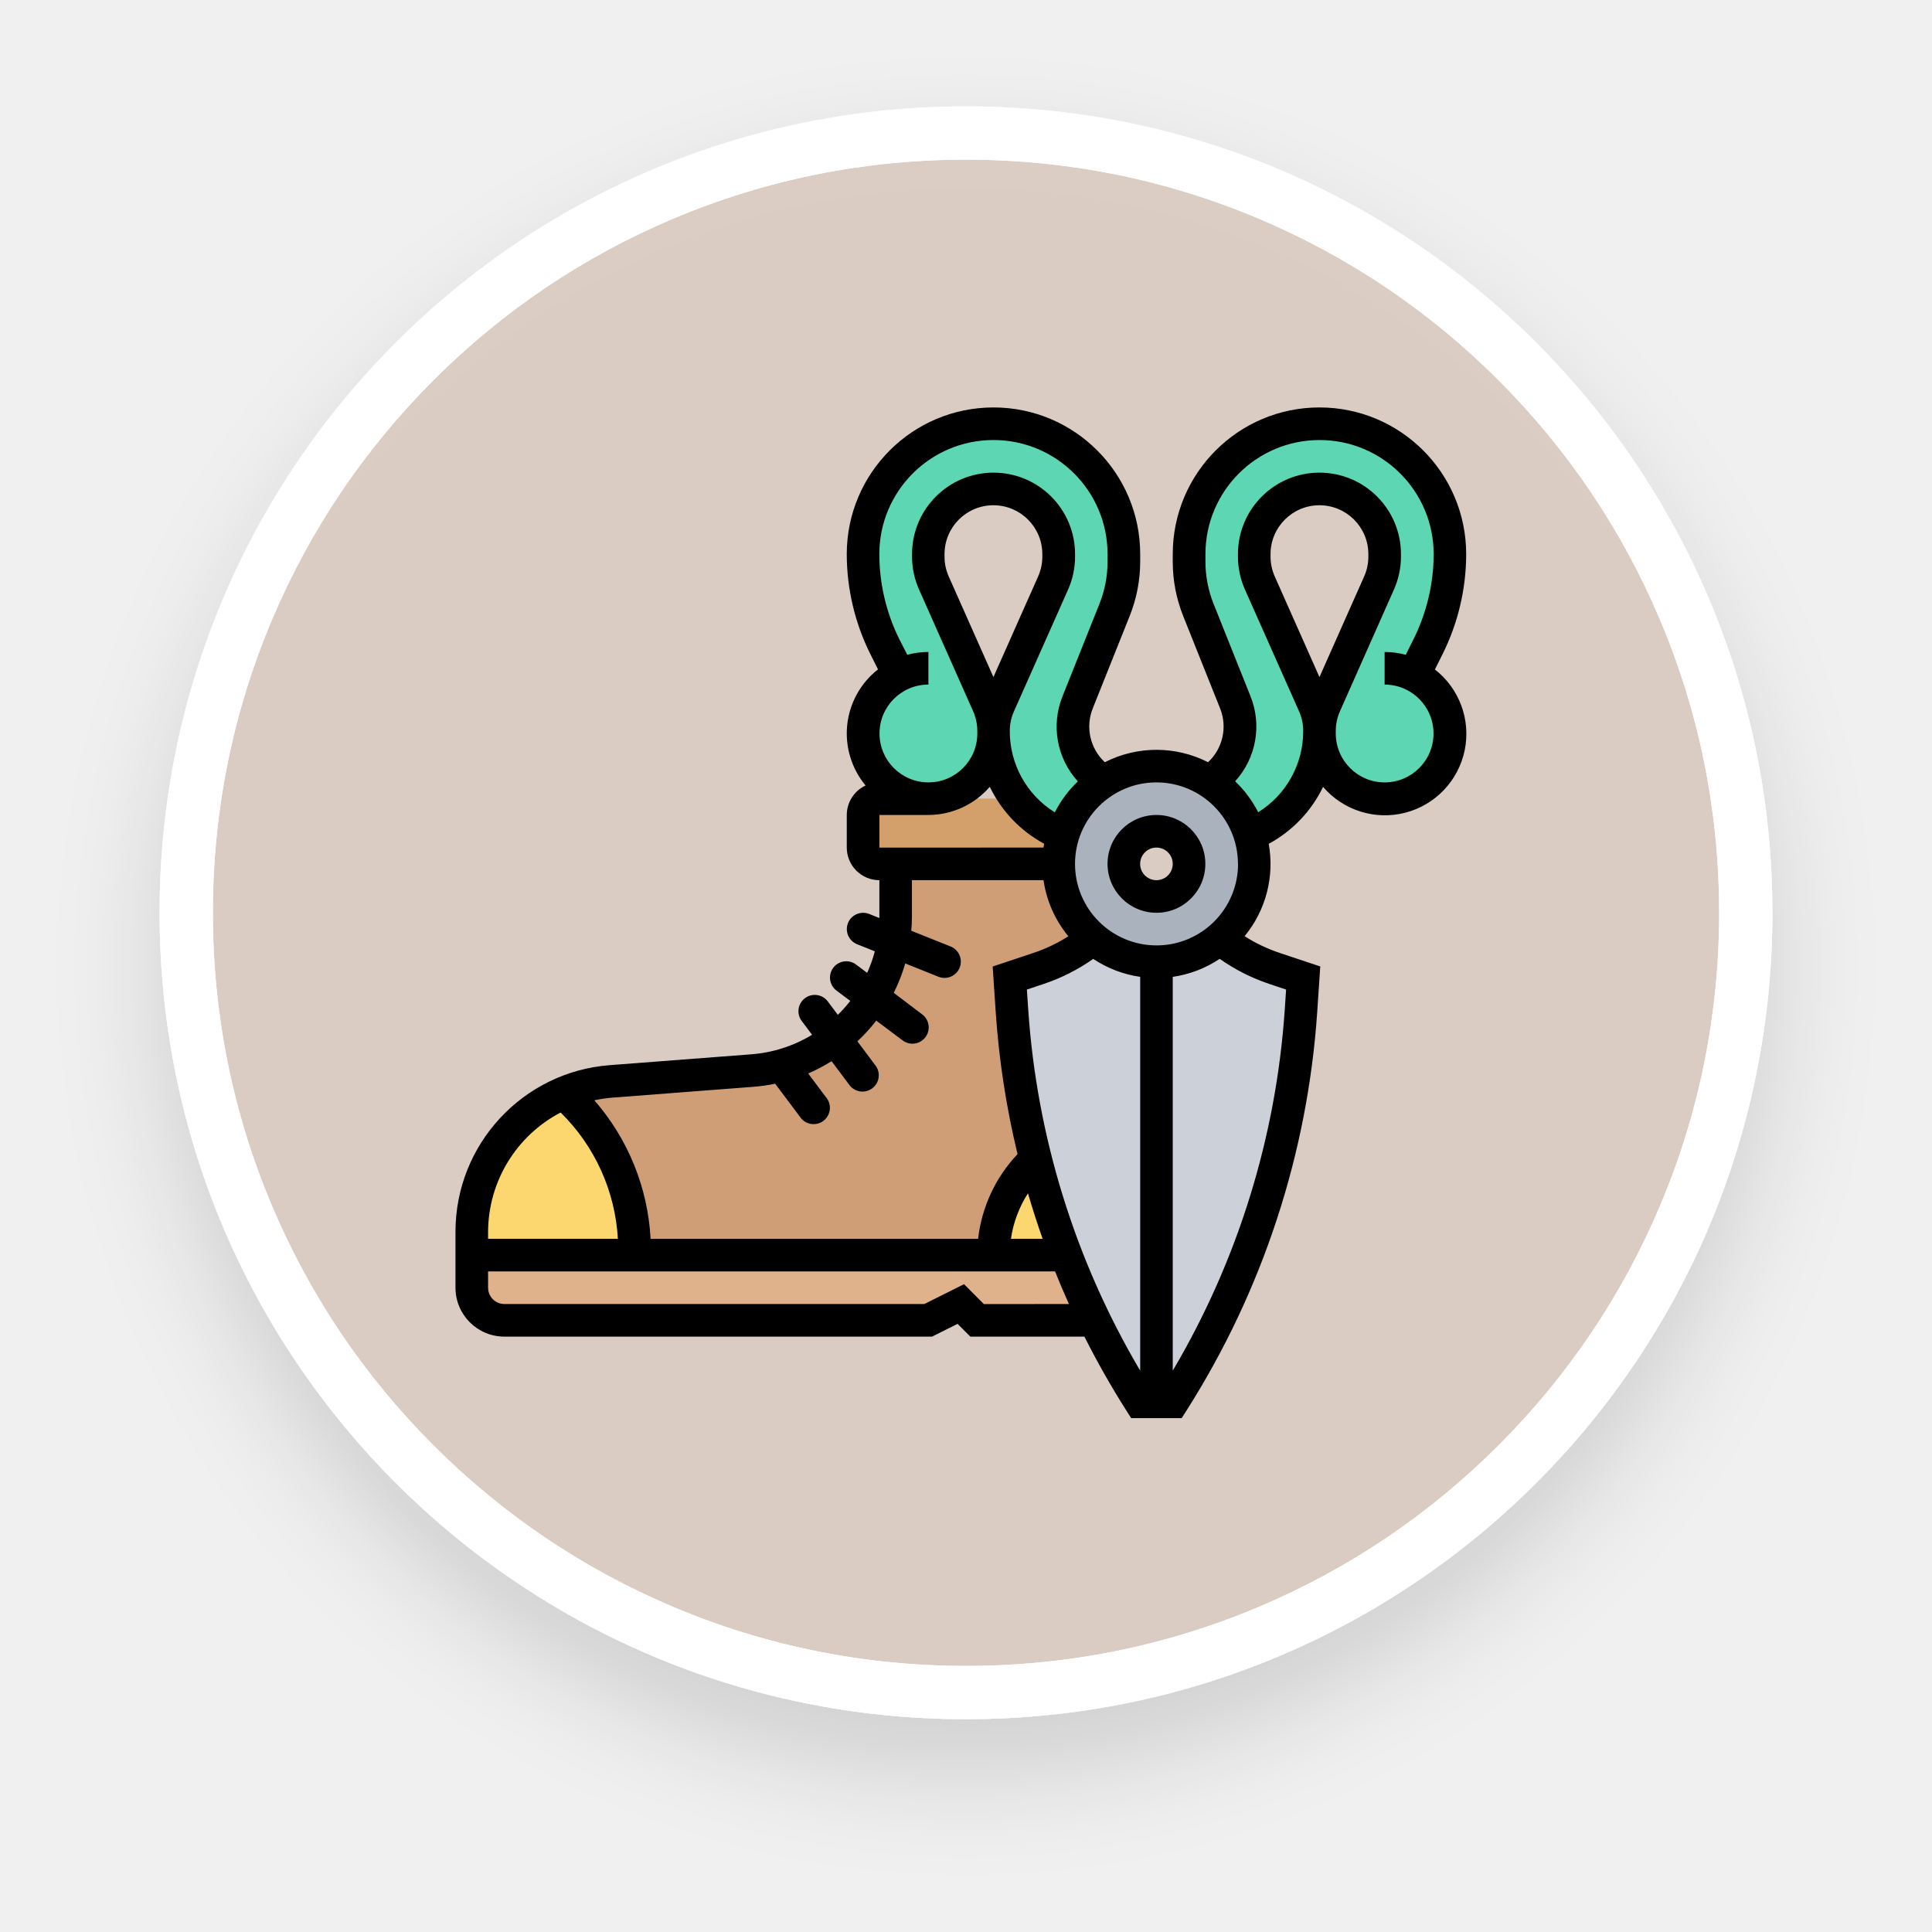
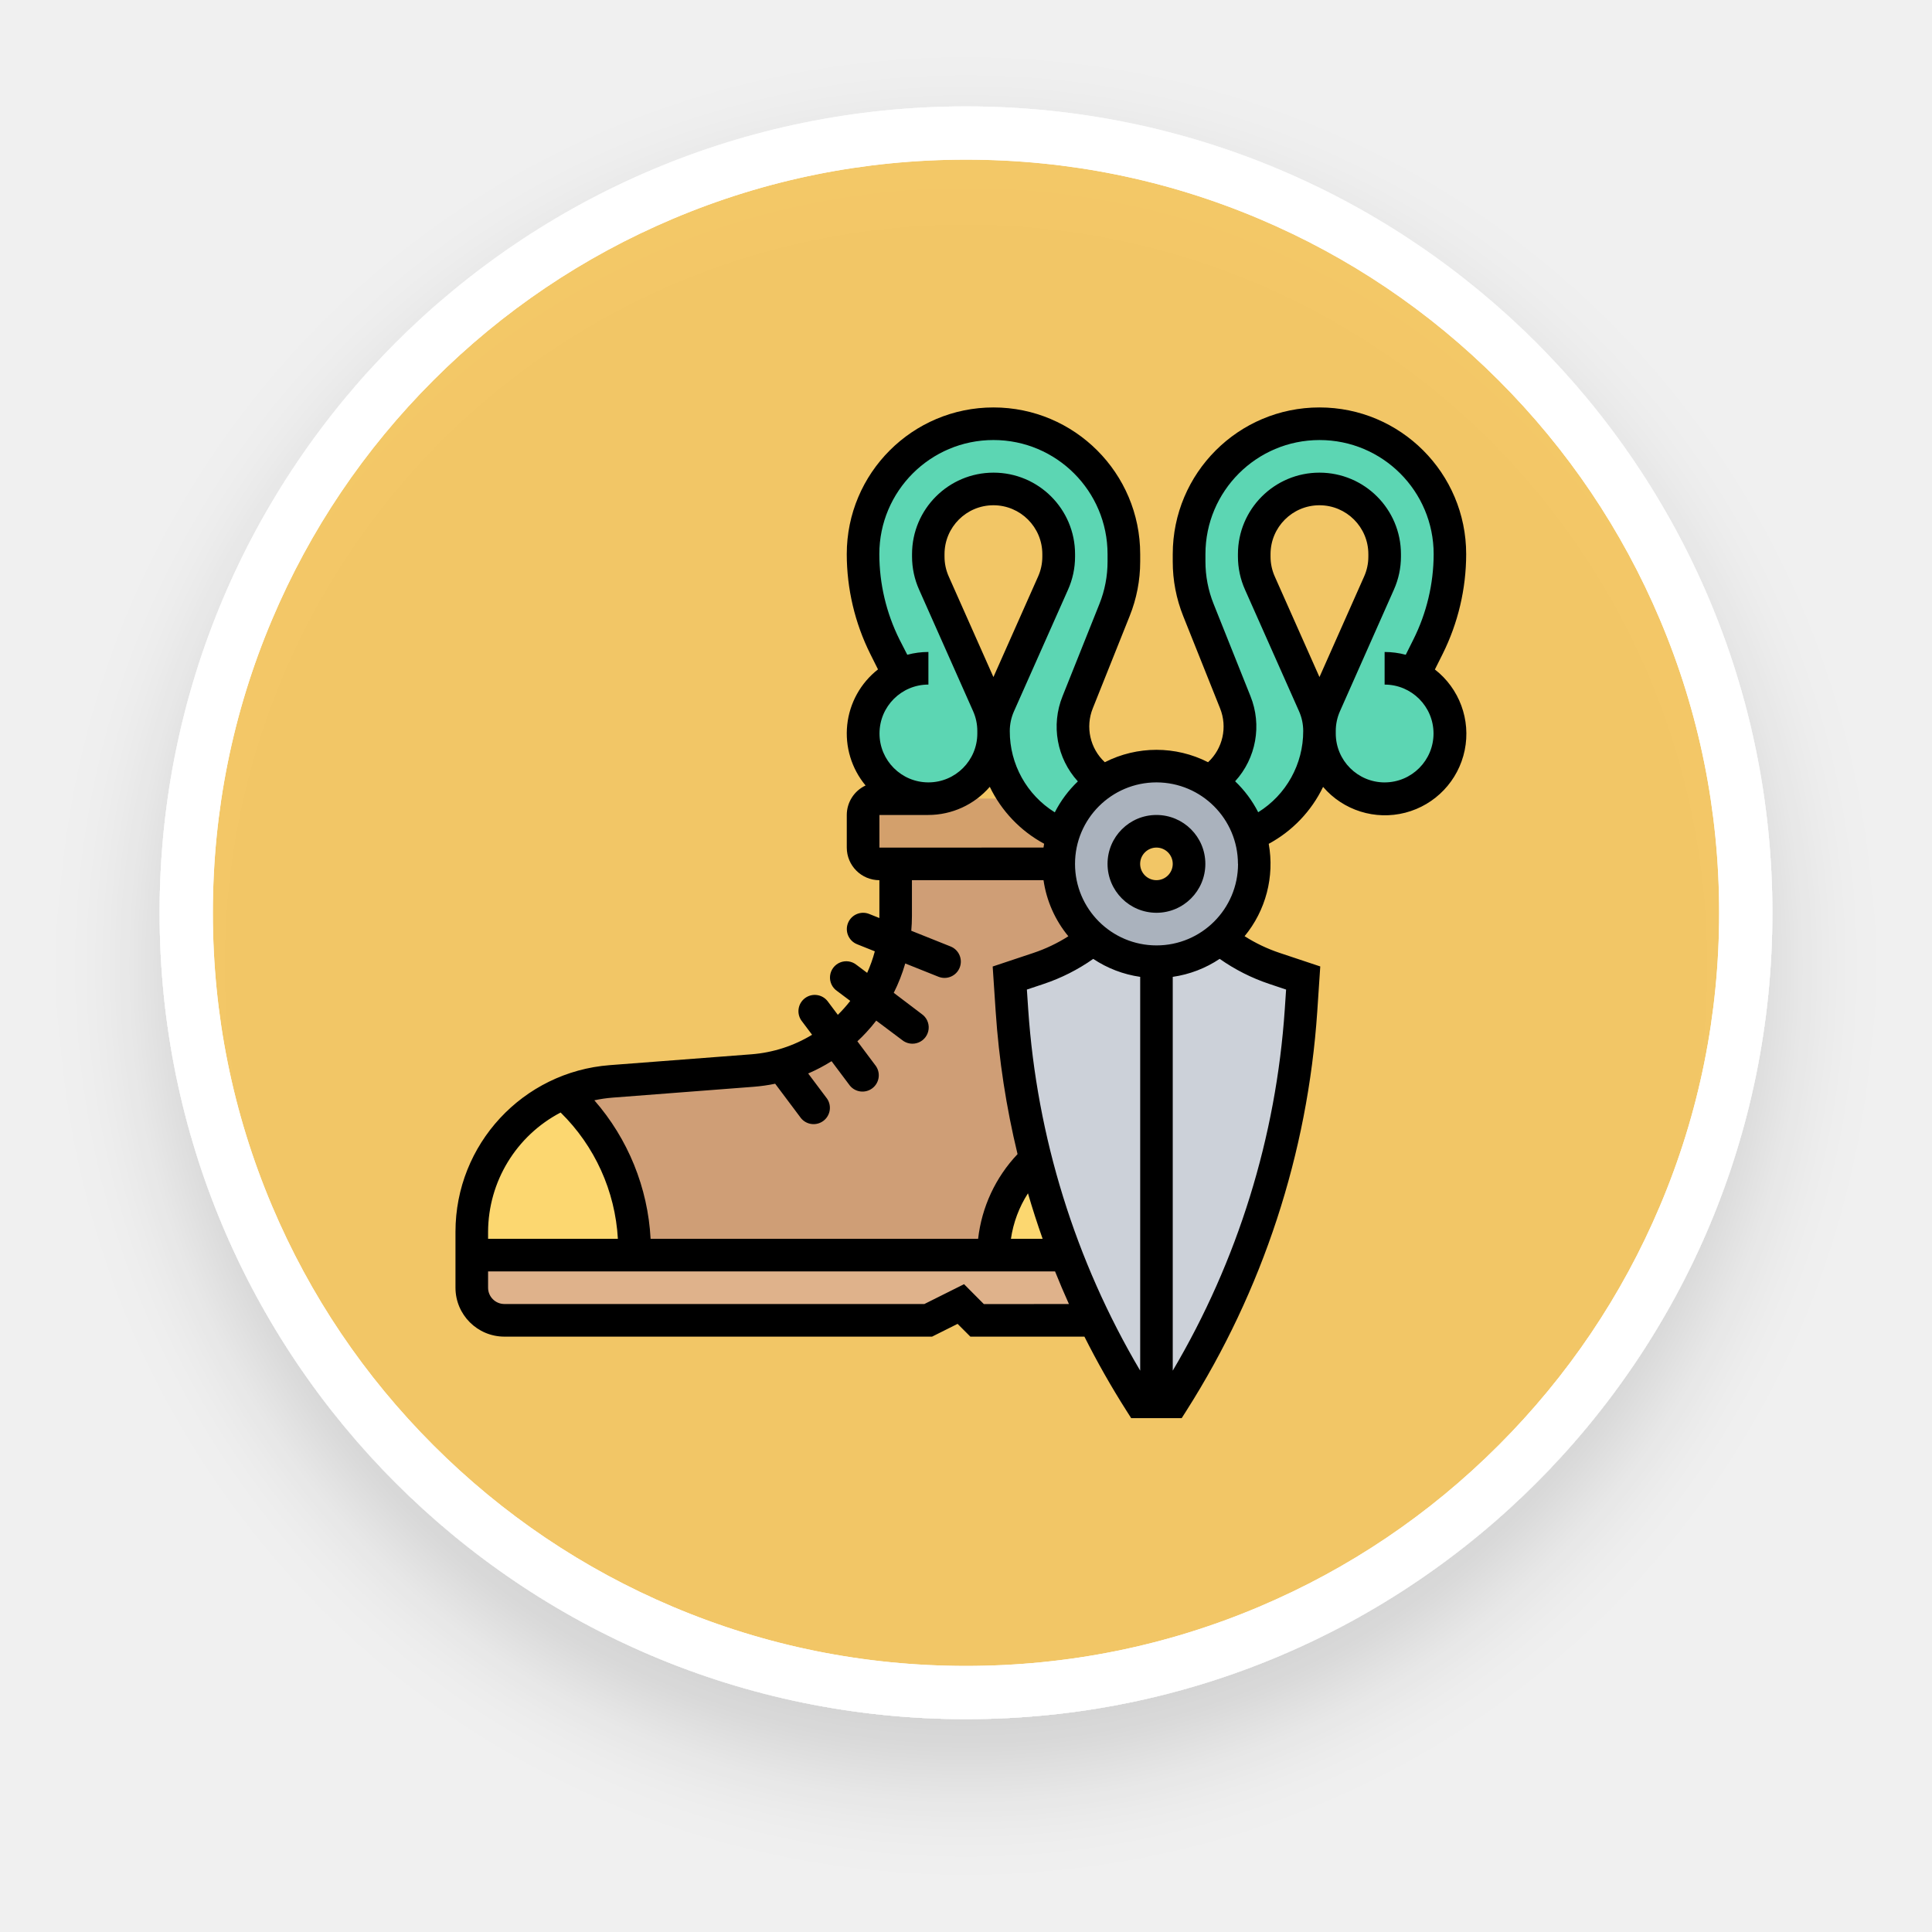
<svg xmlns="http://www.w3.org/2000/svg" width="108.914" height="108.914" viewBox="0 0 108.914 108.914">
  <defs>
    <filter id="Trazado_874925" x="0" y="0" width="108.914" height="108.914" filterUnits="userSpaceOnUse">
      <feOffset dy="3" input="SourceAlpha" />
      <feGaussianBlur stdDeviation="3" result="blur" />
      <feFlood flood-opacity="0.161" />
      <feComposite operator="in" in2="blur" />
      <feComposite in="SourceGraphic" />
    </filter>
  </defs>
  <g id="Grupo_1111540" data-name="Grupo 1111540" transform="translate(-799.5 -2534.157)">
    <g id="Grupo_1111316" data-name="Grupo 1111316" transform="translate(0 587.946)">
      <g id="Grupo_1109835" data-name="Grupo 1109835">
        <g id="Grupo_1107913" data-name="Grupo 1107913" transform="translate(808.5 1952.211)">
          <g transform="matrix(1, 0, 0, 1, -9, -6)" filter="url(#Trazado_874925)">
-             <g id="Trazado_874925-2" data-name="Trazado 874925" transform="translate(9 6)" fill="#d8cabd" opacity="0.859">
+             <g id="Trazado_874925-2" data-name="Trazado 874925" transform="translate(9 6)" fill="#f4c251" opacity="0.859">
              <path d="M 45.457 89.414 C 39.522 89.414 33.766 88.252 28.347 85.96 C 23.113 83.746 18.412 80.577 14.375 76.539 C 10.337 72.502 7.168 67.801 4.954 62.567 C 2.662 57.149 1.5 51.392 1.5 45.457 C 1.5 39.522 2.662 33.766 4.954 28.347 C 7.168 23.113 10.337 18.412 14.375 14.375 C 18.412 10.337 23.113 7.168 28.347 4.954 C 33.766 2.662 39.522 1.5 45.457 1.5 C 51.392 1.5 57.148 2.662 62.566 4.954 C 67.8 7.168 72.502 10.337 76.539 14.375 C 80.576 18.412 83.746 23.113 85.96 28.347 C 88.252 33.766 89.414 39.522 89.414 45.457 C 89.414 51.392 88.252 57.149 85.96 62.567 C 83.746 67.801 80.576 72.502 76.539 76.539 C 72.502 80.577 67.8 83.746 62.566 85.96 C 57.148 88.252 51.392 89.414 45.457 89.414 Z" stroke="none" />
              <path d="M 45.457 3 C 39.724 3 34.164 4.122 28.932 6.335 C 23.876 8.473 19.335 11.535 15.435 15.435 C 11.535 19.335 8.473 23.876 6.335 28.932 C 4.122 34.164 3 39.724 3 45.457 C 3 51.19 4.122 56.75 6.335 61.982 C 8.473 67.038 11.535 71.579 15.435 75.479 C 19.335 79.379 23.876 82.441 28.932 84.579 C 34.164 86.792 39.724 87.914 45.457 87.914 C 51.19 87.914 56.75 86.792 61.982 84.579 C 67.037 82.441 71.578 79.379 75.478 75.479 C 79.378 71.579 82.44 67.038 84.578 61.982 C 86.791 56.75 87.914 51.19 87.914 45.457 C 87.914 39.724 86.791 34.164 84.578 28.932 C 82.44 23.876 79.378 19.335 75.478 15.435 C 71.578 11.535 67.037 8.473 61.982 6.335 C 56.75 4.122 51.19 3 45.457 3 M 45.457 0 C 70.562 0 90.914 20.352 90.914 45.457 L 90.914 45.457 C 90.914 70.562 70.562 90.914 45.457 90.914 C 20.352 90.914 0 70.562 0 45.457 L 0 45.457 C 0 20.352 20.352 0 45.457 0 Z" stroke="none" fill="#fff" />
            </g>
          </g>
          <g id="Trazado_874923" data-name="Trazado 874923" transform="translate(0 0)" fill="none">
            <path d="M45.457,0A45.457,45.457,0,0,1,90.914,45.457h0A45.457,45.457,0,0,1,0,45.457H0A45.457,45.457,0,0,1,45.457,0Z" stroke="none" />
            <path d="M 45.457 3 C 39.724 3 34.164 4.122 28.932 6.335 C 23.876 8.473 19.335 11.535 15.435 15.435 C 11.535 19.335 8.473 23.876 6.335 28.932 C 4.122 34.164 3 39.724 3 45.457 C 3 51.19 4.122 56.75 6.335 61.982 C 8.473 67.038 11.535 71.579 15.435 75.479 C 19.335 79.379 23.876 82.441 28.932 84.579 C 34.164 86.792 39.724 87.914 45.457 87.914 C 51.19 87.914 56.75 86.792 61.982 84.579 C 67.037 82.441 71.578 79.379 75.478 75.479 C 79.378 71.579 82.44 67.038 84.578 61.982 C 86.791 56.75 87.914 51.19 87.914 45.457 C 87.914 39.724 86.791 34.164 84.578 28.932 C 82.44 23.876 79.378 19.335 75.478 15.435 C 71.578 11.535 67.037 8.473 61.982 6.335 C 56.75 4.122 51.19 3 45.457 3 M 45.457 0 C 70.562 0 90.914 20.352 90.914 45.457 L 90.914 45.457 C 90.914 70.562 70.562 90.914 45.457 90.914 C 20.352 90.914 0 70.562 0 45.457 L 0 45.457 C 0 20.352 20.352 0 45.457 0 Z" stroke="none" fill="#fff" />
          </g>
        </g>
      </g>
    </g>
    <g id="scissors_7242105" transform="translate(825.177 2557.126)">
      <g id="Grupo_1111538" data-name="Grupo 1111538" transform="translate(0.919 0.919)">
        <g id="Grupo_1111529" data-name="Grupo 1111529" transform="translate(22.055 21.136)">
          <path id="Trazado_900473" data-name="Trazado 900473" d="M211.264,194.026l.013,0a5.515,5.515,0,0,0-.249,1.645H200.919a.919.919,0,0,1-.919-.919v-1.838a.919.919,0,0,1,.919-.919h7.716A6.309,6.309,0,0,0,211.264,194.026Z" transform="translate(-200 -192)" fill="#d3a06c" />
        </g>
        <g id="Grupo_1111530" data-name="Grupo 1111530" transform="translate(5.152 24.812)">
          <path id="Trazado_900474" data-name="Trazado 900474" d="M71.475,228.365a8.67,8.67,0,0,0,.116-1.422V224h9.19a5.5,5.5,0,0,0,1.948,4.205,9.9,9.9,0,0,1-3.09,1.689l-1.615.539.122,1.829a46.986,46.986,0,0,0,1.329,8.387,7.337,7.337,0,0,0-2.37,5.407H56.888a11.751,11.751,0,0,0-4.038-9.133,8.481,8.481,0,0,1,2.7-.661l7.985-.613a8.83,8.83,0,0,0,1.648-.286,8.68,8.68,0,0,0,3.01-1.5,8.728,8.728,0,0,0,3.286-5.494Z" transform="translate(-52.85 -224)" fill="#cf9e76" />
        </g>
        <g id="Grupo_1111531" data-name="Grupo 1111531" transform="translate(0 46.868)">
          <path id="Trazado_900475" data-name="Trazado 900475" d="M43.1,419.676H36.488l-.919-.919-1.838.919H9.838A1.837,1.837,0,0,1,8,417.838V416H41.5Q42.222,417.869,43.1,419.676Z" transform="translate(-8 -416)" fill="#dfb28b" />
        </g>
        <g id="Grupo_1111532" data-name="Grupo 1111532" transform="translate(0 37.734)">
          <path id="Trazado_900476" data-name="Trazado 900476" d="M17.19,345.623H8v-1.318a8.505,8.505,0,0,1,5.152-7.816A11.751,11.751,0,0,1,17.19,345.623Z" transform="translate(-8 -336.49)" fill="#fcd770" />
        </g>
        <g id="Grupo_1111533" data-name="Grupo 1111533" transform="translate(29.407 41.461)">
          <path id="Trazado_900477" data-name="Trazado 900477" d="M266.37,368.93a46.873,46.873,0,0,0,1.723,5.407H264A7.337,7.337,0,0,1,266.37,368.93Z" transform="translate(-264 -368.93)" fill="#fcd770" />
        </g>
        <g id="Grupo_1111534" data-name="Grupo 1111534" transform="translate(40.435 0)">
          <path id="Trazado_900478" data-name="Trazado 900478" d="M372.672,22.172a3.677,3.677,0,1,1-5.32,3.289v-.139a3.676,3.676,0,0,1,.317-1.493l3.042-6.844a3.677,3.677,0,0,0,.317-1.493v-.139a3.676,3.676,0,1,0-7.352,0v.139a3.677,3.677,0,0,0,.317,1.493l3.042,6.844a3.677,3.677,0,0,1,.317,1.493,6.318,6.318,0,0,1-3.925,5.847,5.523,5.523,0,0,0-2.272-2.988l.173-.124A3.675,3.675,0,0,0,362.6,23.7l-2.078-5.2A7.335,7.335,0,0,1,360,15.773v-.422a7.352,7.352,0,1,1,14.7,0,11.687,11.687,0,0,1-1.233,5.223Z" transform="translate(-360 -8)" fill="#5cd6b3" />
        </g>
        <g id="Grupo_1111535" data-name="Grupo 1111535" transform="translate(22.055)">
          <path id="Trazado_900479" data-name="Trazado 900479" d="M202.032,22.172l-.8-1.6A11.687,11.687,0,0,1,200,15.352a7.352,7.352,0,1,1,14.7,0v.422a7.335,7.335,0,0,1-.526,2.731L212.1,23.7a3.675,3.675,0,0,0,1.276,4.356l.173.124a5.524,5.524,0,0,0-2.272,2.987l-.013,0a6.309,6.309,0,0,1-2.629-2.026c-.068-.088-.133-.179-.2-.271a6.3,6.3,0,0,1-1.088-3.544,3.678,3.678,0,0,1,.317-1.493l3.042-6.844a3.677,3.677,0,0,0,.317-1.493v-.139a3.676,3.676,0,0,0-7.352,0v.139a3.678,3.678,0,0,0,.317,1.493l3.042,6.844a3.678,3.678,0,0,1,.317,1.493v.139a3.676,3.676,0,1,1-5.32-3.289Z" transform="translate(-200 -8)" fill="#5cd6b3" />
        </g>
        <g id="Grupo_1111536" data-name="Grupo 1111536" transform="translate(33.083 19.298)">
          <path id="Trazado_900480" data-name="Trazado 900480" d="M306.778,179.87a5.515,5.515,0,1,1-2.272-2.988,5.514,5.514,0,0,1,2.272,2.988Zm-3.427,1.644a1.838,1.838,0,1,0-1.838,1.838A1.837,1.837,0,0,0,303.352,181.514Z" transform="translate(-296 -176)" fill="#aab2bd" />
        </g>
        <g id="Grupo_1111537" data-name="Grupo 1111537" transform="translate(30.326 29.018)">
          <path id="Trazado_900481" data-name="Trazado 900481" d="M288.542,262.837l-.122,1.829a46.912,46.912,0,0,1-7.23,22.065h-1.838a46.964,46.964,0,0,1-2.573-4.595q-.882-1.8-1.6-3.676a46.862,46.862,0,0,1-3.052-13.794L272,262.837l1.615-.539a9.9,9.9,0,0,0,3.09-1.689,5.513,5.513,0,0,0,7.131,0,9.9,9.9,0,0,0,3.09,1.689Z" transform="translate(-272 -260.61)" fill="#ccd1d9" />
        </g>
      </g>
      <g id="Grupo_1111539" data-name="Grupo 1111539" transform="translate(0)">
        <path id="Trazado_900482" data-name="Trazado 900482" d="M55.216,14.767l.431-.862a12.662,12.662,0,0,0,1.33-5.634,8.271,8.271,0,1,0-16.542,0v.422a8.236,8.236,0,0,0,.591,3.072l2.078,5.2A2.748,2.748,0,0,1,42.426,20a6.409,6.409,0,0,0-5.82,0,2.748,2.748,0,0,1-.679-3.037l2.078-5.2A8.235,8.235,0,0,0,38.6,8.693V8.271a8.271,8.271,0,1,0-16.542,0,12.662,12.662,0,0,0,1.33,5.634l.431.862a4.586,4.586,0,0,0-.7,6.545,1.839,1.839,0,0,0-1.06,1.663v1.838a1.84,1.84,0,0,0,1.838,1.838v2.024c0,.037,0,.073,0,.109l-.575-.23a.919.919,0,0,0-.682,1.707l1,.4a7.764,7.764,0,0,1-.432,1.214l-.593-.445a.919.919,0,1,0-1.1,1.47l.74.555a7.906,7.906,0,0,1-.7.786l-.592-.789a.919.919,0,0,0-1.47,1.1l.61.813a7.729,7.729,0,0,1-3.411,1.1L8.7,37.077A9.42,9.42,0,0,0,0,46.469v3.156a2.76,2.76,0,0,0,2.757,2.757h24.11l1.439-.72.72.72h6.43a47.569,47.569,0,0,0,2.365,4.169l.271.426h2.847l.271-.426a47.965,47.965,0,0,0,7.372-22.5l.169-2.538-2.289-.763a8.972,8.972,0,0,1-1.977-.942A6.4,6.4,0,0,0,45.846,24.6a7.2,7.2,0,0,0,3.064-3.209,4.593,4.593,0,1,0,6.3-6.621Zm-11.1,10.965a4.595,4.595,0,1,1-4.595-4.595A4.6,4.6,0,0,1,44.111,25.731Zm-20.217-.919V22.974H26.65a4.586,4.586,0,0,0,3.471-1.588,7.2,7.2,0,0,0,3.064,3.21c-.013.072-.025.143-.036.216ZM27.807,9.529a2.741,2.741,0,0,1-.238-1.12V8.271a2.757,2.757,0,0,1,5.514,0V8.41a2.741,2.741,0,0,1-.238,1.12L30.326,15.2Zm-2.777,3.553a10.815,10.815,0,0,1-1.136-4.812,6.433,6.433,0,0,1,12.866,0v.422a6.407,6.407,0,0,1-.46,2.389l-2.078,5.2a4.583,4.583,0,0,0,.864,4.8,6.466,6.466,0,0,0-1.3,1.745,5.376,5.376,0,0,1-2.538-4.579,2.741,2.741,0,0,1,.238-1.12l3.042-6.845a4.565,4.565,0,0,0,.4-1.866V8.271a4.595,4.595,0,1,0-9.19,0V8.41a4.567,4.567,0,0,0,.4,1.866l3.042,6.845a2.741,2.741,0,0,1,.238,1.12v.139a2.757,2.757,0,1,1-2.757-2.757V13.785a4.585,4.585,0,0,0-1.191.157ZM8.838,38.91l7.984-.614a9.712,9.712,0,0,0,1.2-.171l1.457,1.943a.919.919,0,0,0,1.47-1.1l-1.066-1.421a9.583,9.583,0,0,0,1.318-.693l1.034,1.379a.919.919,0,0,0,1.47-1.1l-1.048-1.4c.172-.16.34-.325.5-.5q.3-.322.563-.666l1.455,1.092a.919.919,0,1,0,1.1-1.47L24.707,33a9.591,9.591,0,0,0,.648-1.655l1.873.749a.919.919,0,1,0,.683-1.707l-2.216-.886c.024-.275.037-.552.037-.831V26.65H33.15a6.407,6.407,0,0,0,1.4,3.162,8.965,8.965,0,0,1-1.978.942l-2.288.763.169,2.538a47.72,47.72,0,0,0,1.233,8.038,8.3,8.3,0,0,0-2.223,4.775H11a12.918,12.918,0,0,0-3.171-7.809,7.5,7.5,0,0,1,1.013-.149ZM33.1,46.868H31.313a6.465,6.465,0,0,1,.96-2.565Q32.652,45.6,33.1,46.868ZM5.928,39.748a10.824,10.824,0,0,1,3.227,7.12H1.838v-.4a7.619,7.619,0,0,1,4.09-6.721Zm23.859,10.8L28.67,49.425l-2.236,1.118H2.757a.92.92,0,0,1-.919-.919v-.919H33.8q.372.927.782,1.838Zm2.5-16.611-.075-1.121.941-.314a10.8,10.8,0,0,0,2.8-1.415A6.4,6.4,0,0,0,38.6,32.1V54.3a46.135,46.135,0,0,1-6.313-20.366Zm14.538-1.121-.075,1.121A46.134,46.134,0,0,1,40.435,54.3V32.1a6.393,6.393,0,0,0,2.646-1.015,10.8,10.8,0,0,0,2.8,1.415ZM48.706,15.2,46.186,9.529a2.741,2.741,0,0,1-.238-1.12V8.271a2.757,2.757,0,1,1,5.514,0V8.41a2.741,2.741,0,0,1-.238,1.12Zm3.676,5.939a2.76,2.76,0,0,1-2.757-2.757v-.139a2.741,2.741,0,0,1,.238-1.12L52.9,10.276a4.565,4.565,0,0,0,.4-1.866V8.271a4.595,4.595,0,1,0-9.19,0V8.41a4.567,4.567,0,0,0,.4,1.866l3.042,6.845a2.741,2.741,0,0,1,.238,1.12,5.374,5.374,0,0,1-2.538,4.579,6.464,6.464,0,0,0-1.3-1.745,4.583,4.583,0,0,0,.864-4.8l-2.078-5.2a6.414,6.414,0,0,1-.46-2.389V8.271a6.433,6.433,0,1,1,12.866,0A10.815,10.815,0,0,1,54,13.083l-.43.86a4.585,4.585,0,0,0-1.191-.157v1.838a2.757,2.757,0,1,1,0,5.514Z" transform="translate(0)" />
        <path id="Trazado_900483" data-name="Trazado 900483" d="M322.757,205.514A2.757,2.757,0,1,0,320,202.757,2.76,2.76,0,0,0,322.757,205.514Zm0-3.676a.919.919,0,1,1-.919.919A.92.92,0,0,1,322.757,201.838Z" transform="translate(-283.241 -177.026)" />
      </g>
    </g>
  </g>
</svg>
